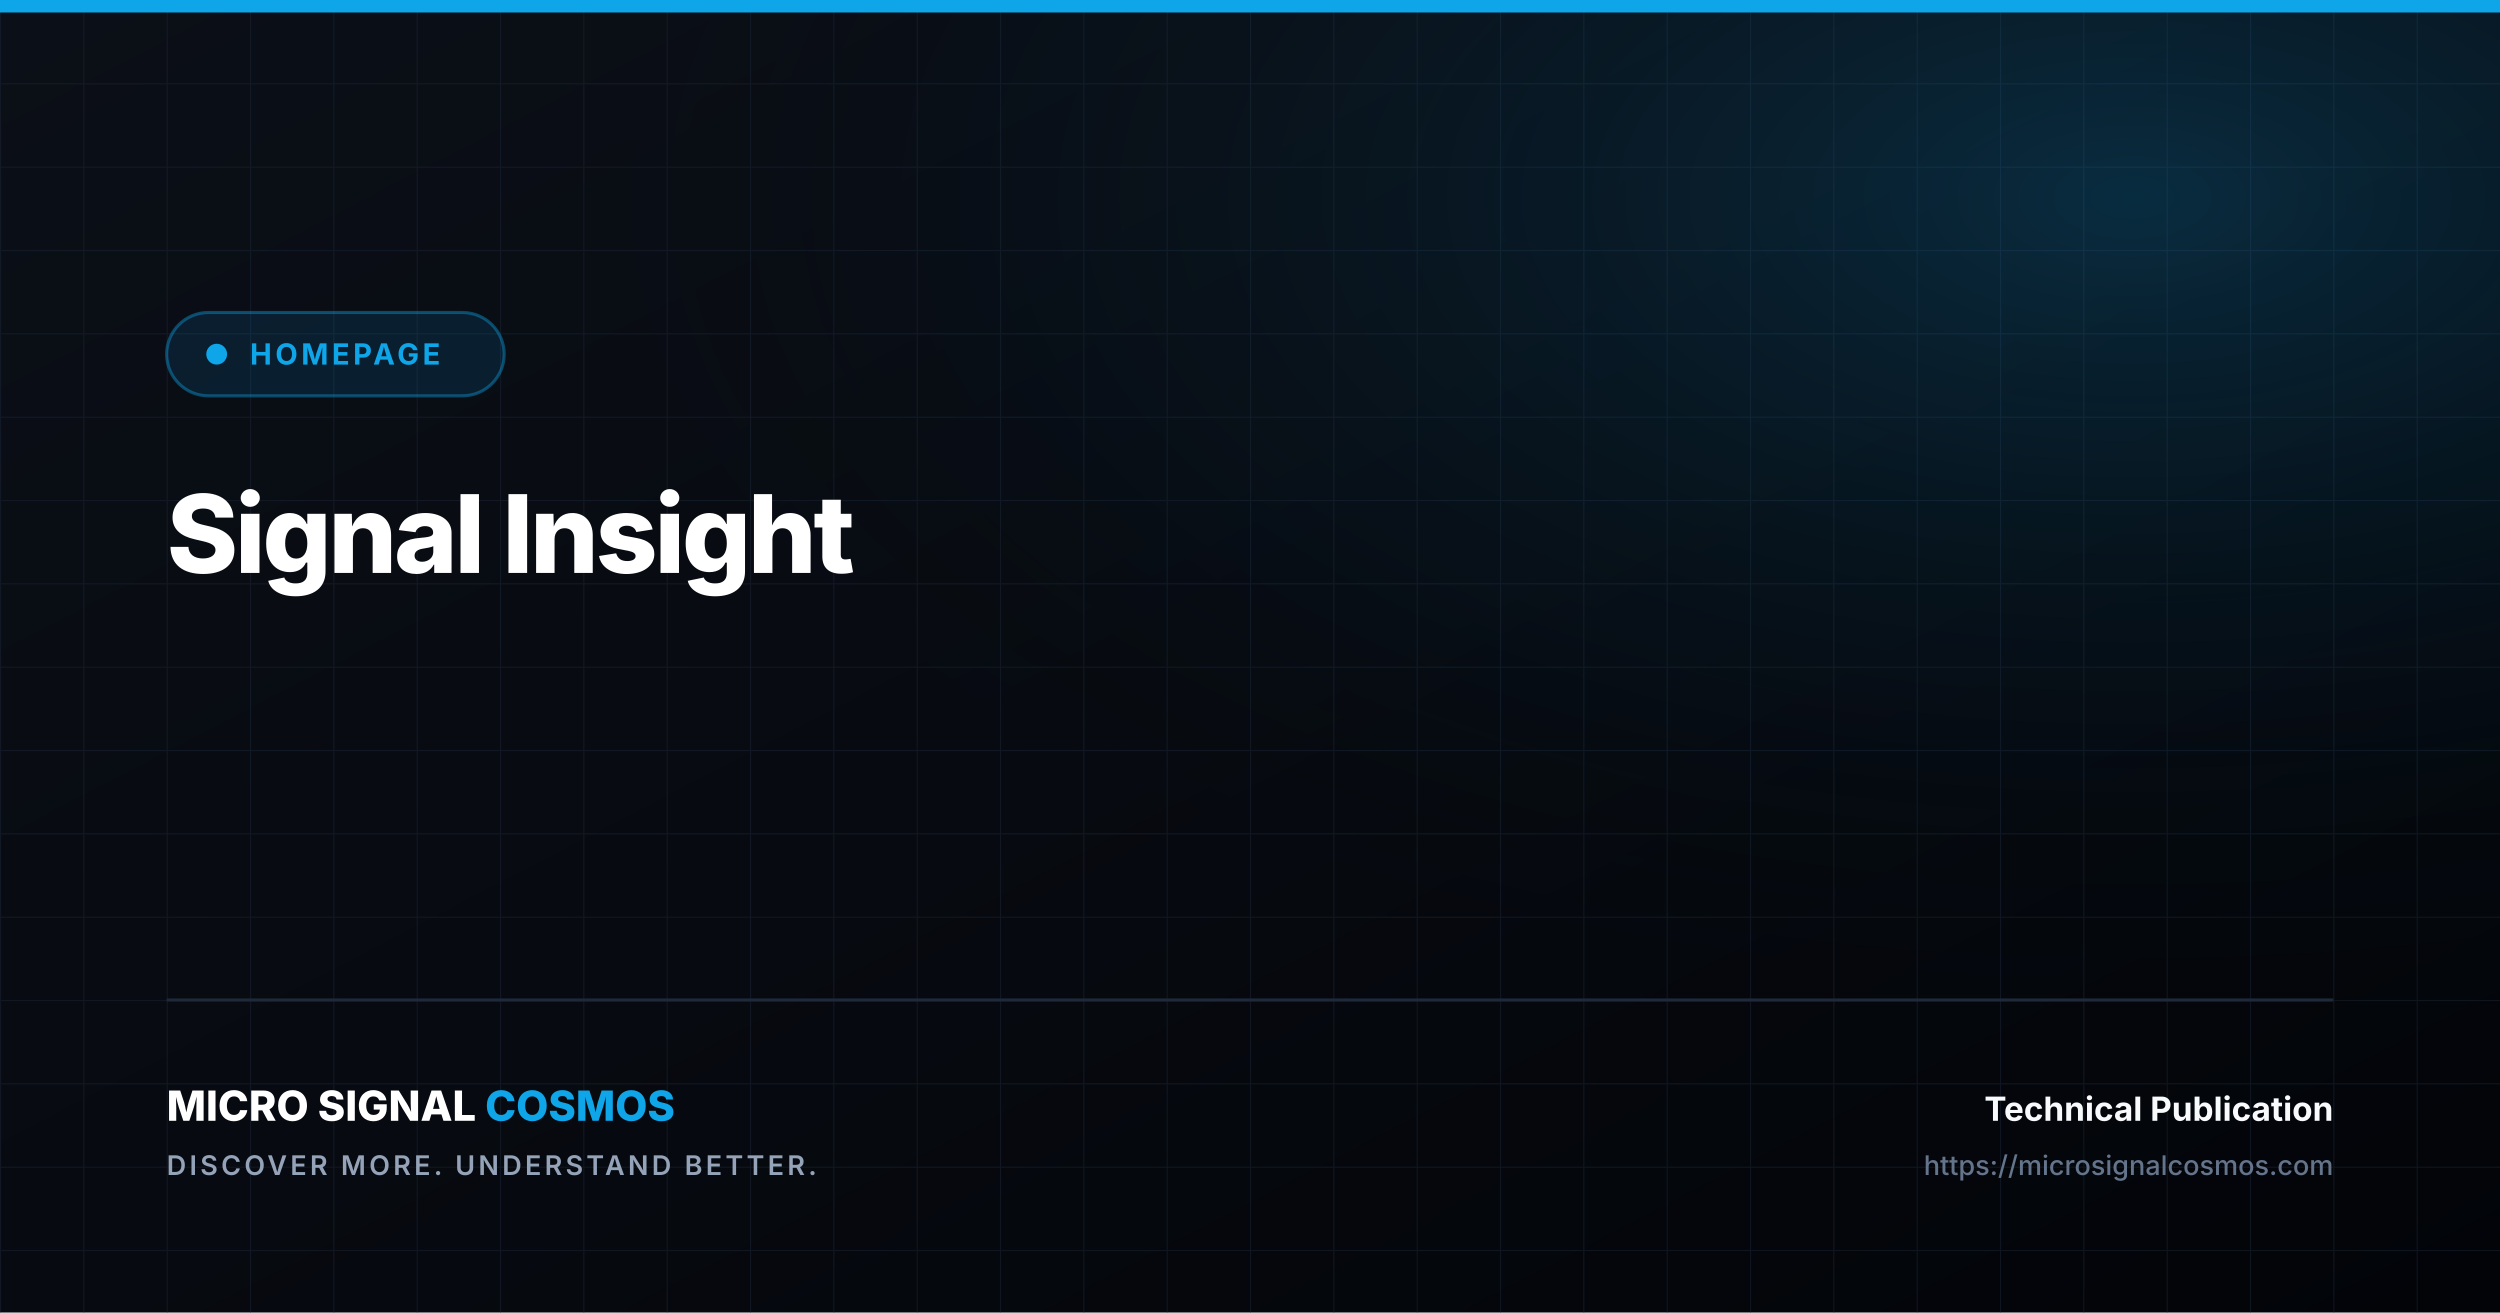
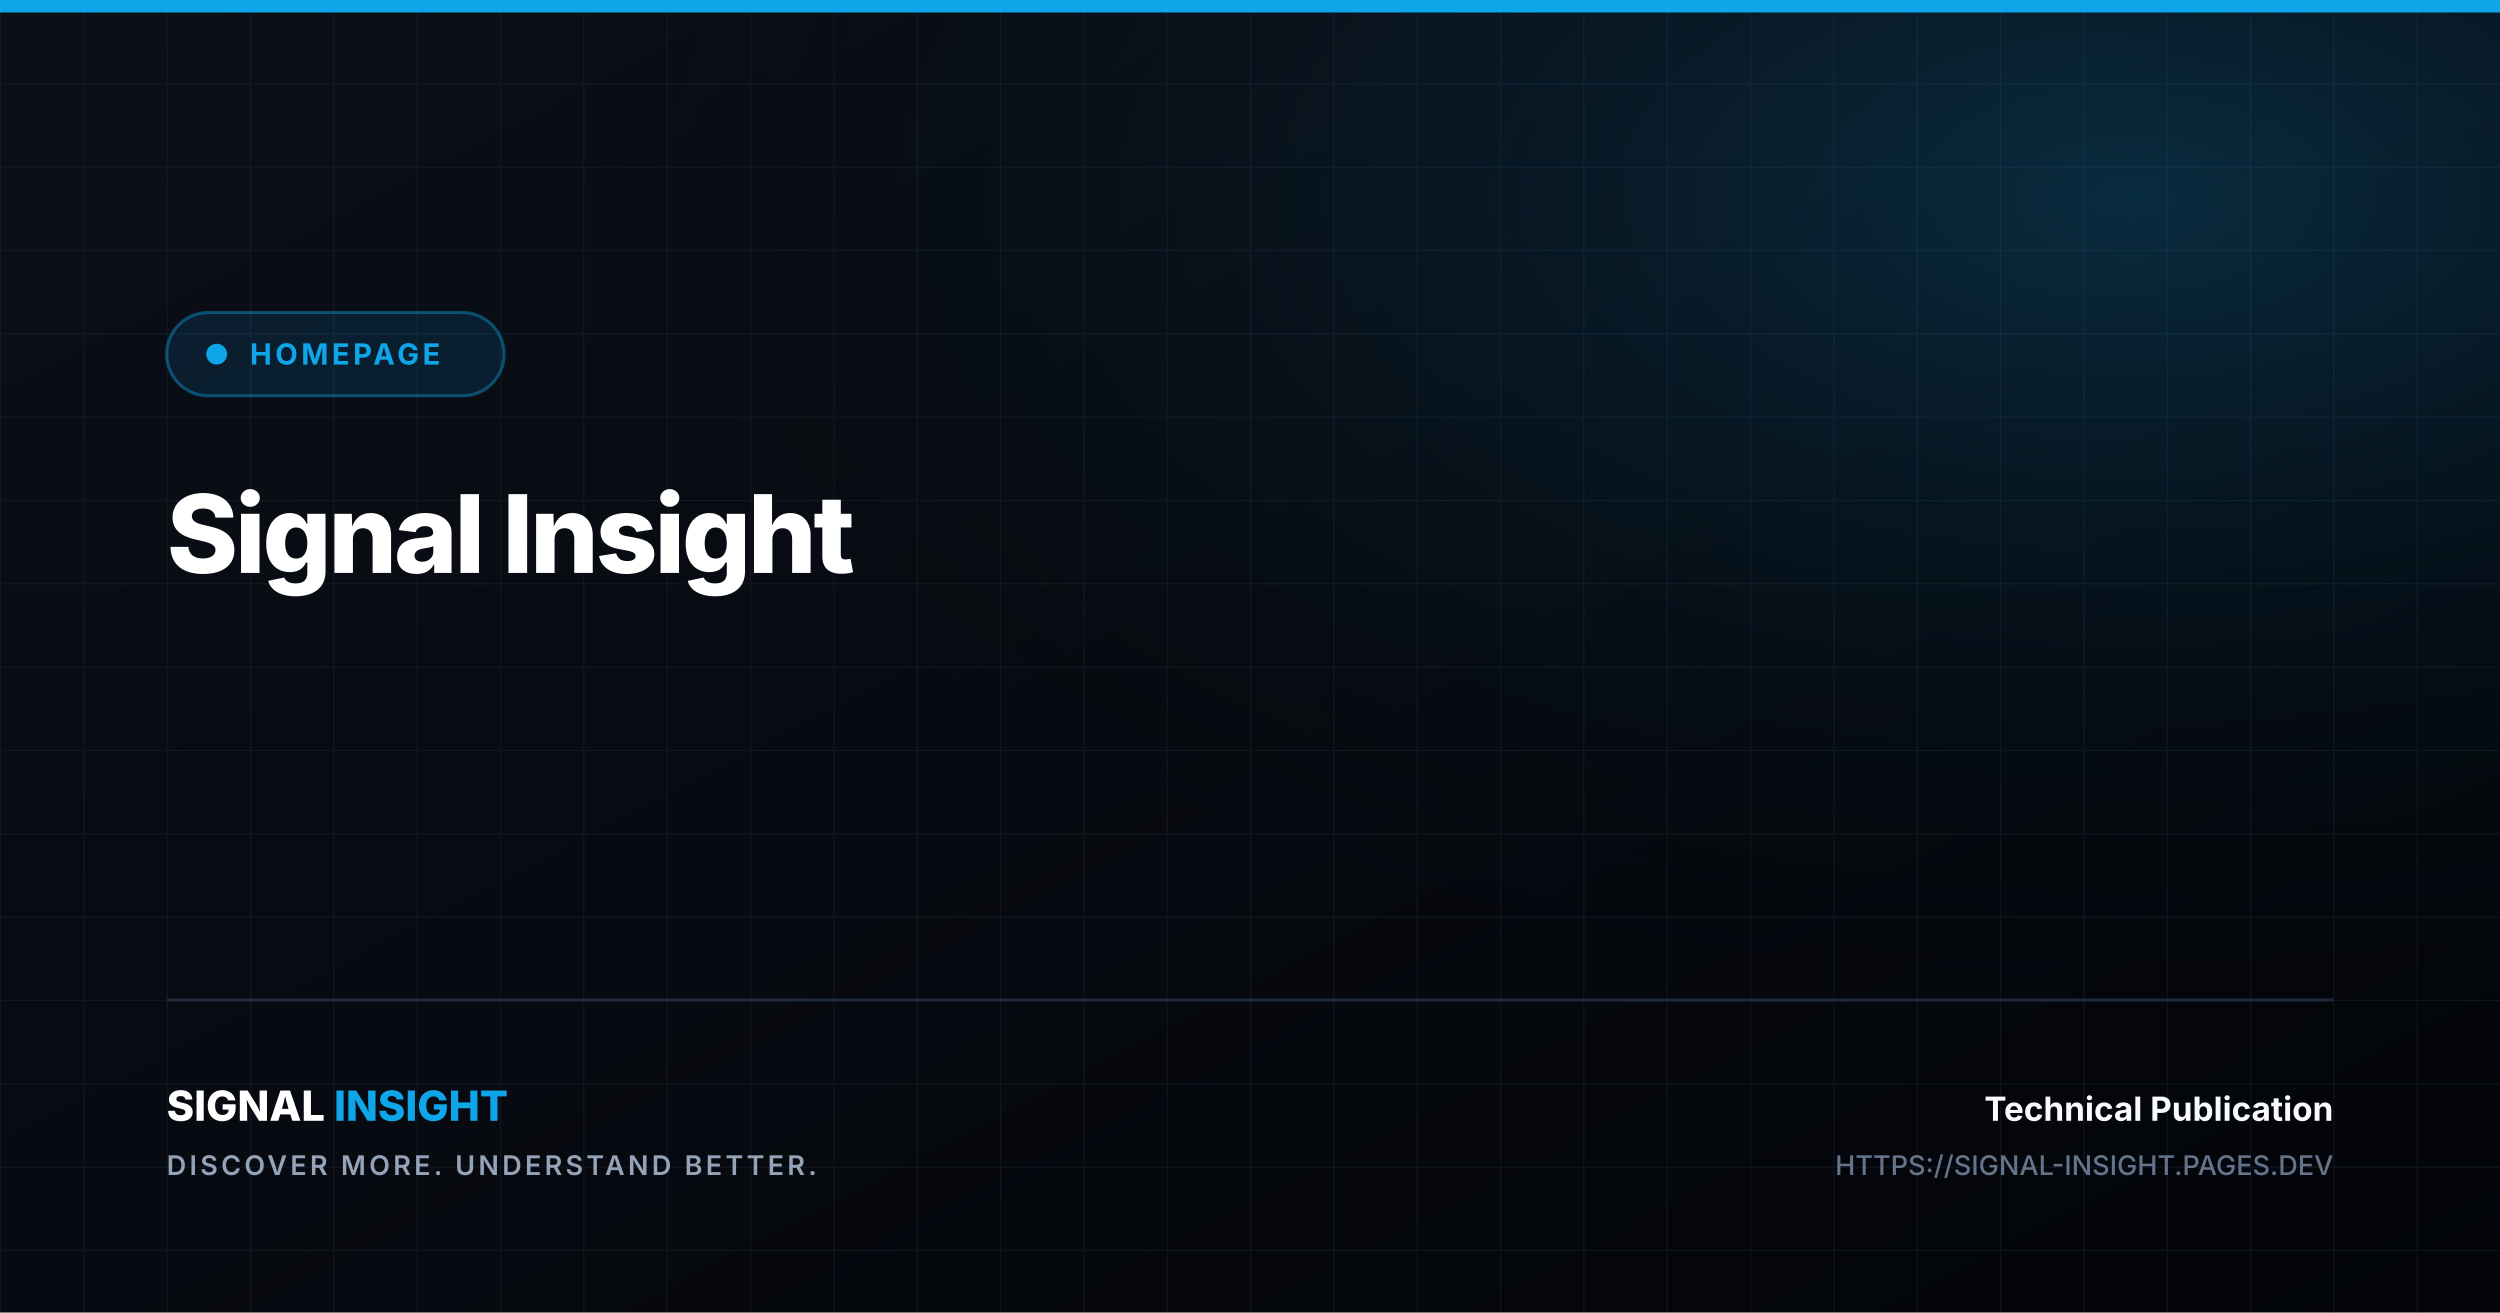
<svg xmlns="http://www.w3.org/2000/svg" viewBox="0 0 1200 630" width="1200" height="630">
  <defs>
    <linearGradient id="bg-grad-og-homepage.svg" x1="0%" y1="0%" x2="100%" y2="100%">
      <stop offset="0%" stop-color="#0b0f17" />
      <stop offset="50%" stop-color="#070a10" />
      <stop offset="100%" stop-color="#020408" />
    </linearGradient>
    <radialGradient id="glow-og-homepage.svg" cx="85%" cy="15%" r="65%">
      <stop offset="0%" stop-color="#0ea5e9" stop-opacity="0.22" />
      <stop offset="100%" stop-color="#020408" stop-opacity="0" />
    </radialGradient>
    <pattern id="grid-og-homepage.svg" width="40" height="40" patternUnits="userSpaceOnUse">
      <path d="M 40 0 L 0 0 0 40" fill="none" stroke="#1e293b" stroke-width="1" stroke-opacity="0.45" />
    </pattern>
  </defs>
  <rect width="1200" height="630" fill="url(#bg-grad-og-homepage.svg)" />
  <rect width="1200" height="630" fill="url(#grid-og-homepage.svg)" />
  <rect width="1200" height="630" fill="url(#glow-og-homepage.svg)" />
  <rect x="0" y="0" width="1200" height="6" fill="#0ea5e9" />
  <g transform="translate(80, 150)">
    <rect width="162" height="40" rx="20" fill="#0ea5e9" fill-opacity="0.12" stroke="#0ea5e9" stroke-opacity="0.4" stroke-width="1.5" />
    <circle cx="24" cy="20" r="5" fill="#0ea5e9" />
    <text x="40" y="25" font-family="Inter, -apple-system, BlinkMacSystemFont, 'Segoe UI', Roboto, sans-serif" font-size="14" font-weight="700" fill="#0ea5e9" letter-spacing="0.12em">HOMEPAGE</text>
  </g>
  <g>
    <text x="80" y="275" font-family="Inter, -apple-system, BlinkMacSystemFont, 'Segoe UI', Roboto, sans-serif" font-size="52" font-weight="800" fill="#FFFFFF" letter-spacing="-0.03em">Signal Insight</text>
  </g>
  <line x1="80" y1="480" x2="1120" y2="480" stroke="#1e293b" stroke-width="1.5" />
  <g transform="translate(80, 538)">
-     <text x="0" y="0" font-family="Inter, -apple-system, BlinkMacSystemFont, 'Segoe UI', Roboto, sans-serif" font-size="20" font-weight="800" fill="#FFFFFF">MICRO SIGNAL <tspan fill="#0ea5e9">COSMOS</tspan>
+     <text x="0" y="0" font-family="Inter, -apple-system, BlinkMacSystemFont, 'Segoe UI', Roboto, sans-serif" font-size="20" font-weight="800" fill="#FFFFFF">SIGNAL <tspan fill="#0ea5e9">INSIGHT</tspan>
    </text>
    <text x="0" y="26" font-family="Inter, -apple-system, BlinkMacSystemFont, 'Segoe UI', Roboto, sans-serif" font-size="13" font-weight="600" fill="#94a3b8" letter-spacing="0.12em">DISCOVER MORE. UNDERSTAND BETTER.</text>
    <text x="1040" y="0" text-anchor="end" font-family="Inter, -apple-system, BlinkMacSystemFont, 'Segoe UI', Roboto, sans-serif" font-size="16" font-weight="700" fill="#f8fafc">Technical Publication</text>
-     <text x="1040" y="26" text-anchor="end" font-family="Inter, -apple-system, BlinkMacSystemFont, 'Segoe UI', Roboto, sans-serif" font-size="13" font-weight="500" fill="#64748b">https://microsignalcosmos.com</text>
+     <text x="1040" y="26" text-anchor="end" font-family="Inter, -apple-system, BlinkMacSystemFont, 'Segoe UI', Roboto, sans-serif" font-size="13" font-weight="500" fill="#64748b">HTTPS://SIGNAL-INSIGHT.PAGES.DEV</text>
  </g>
</svg>
